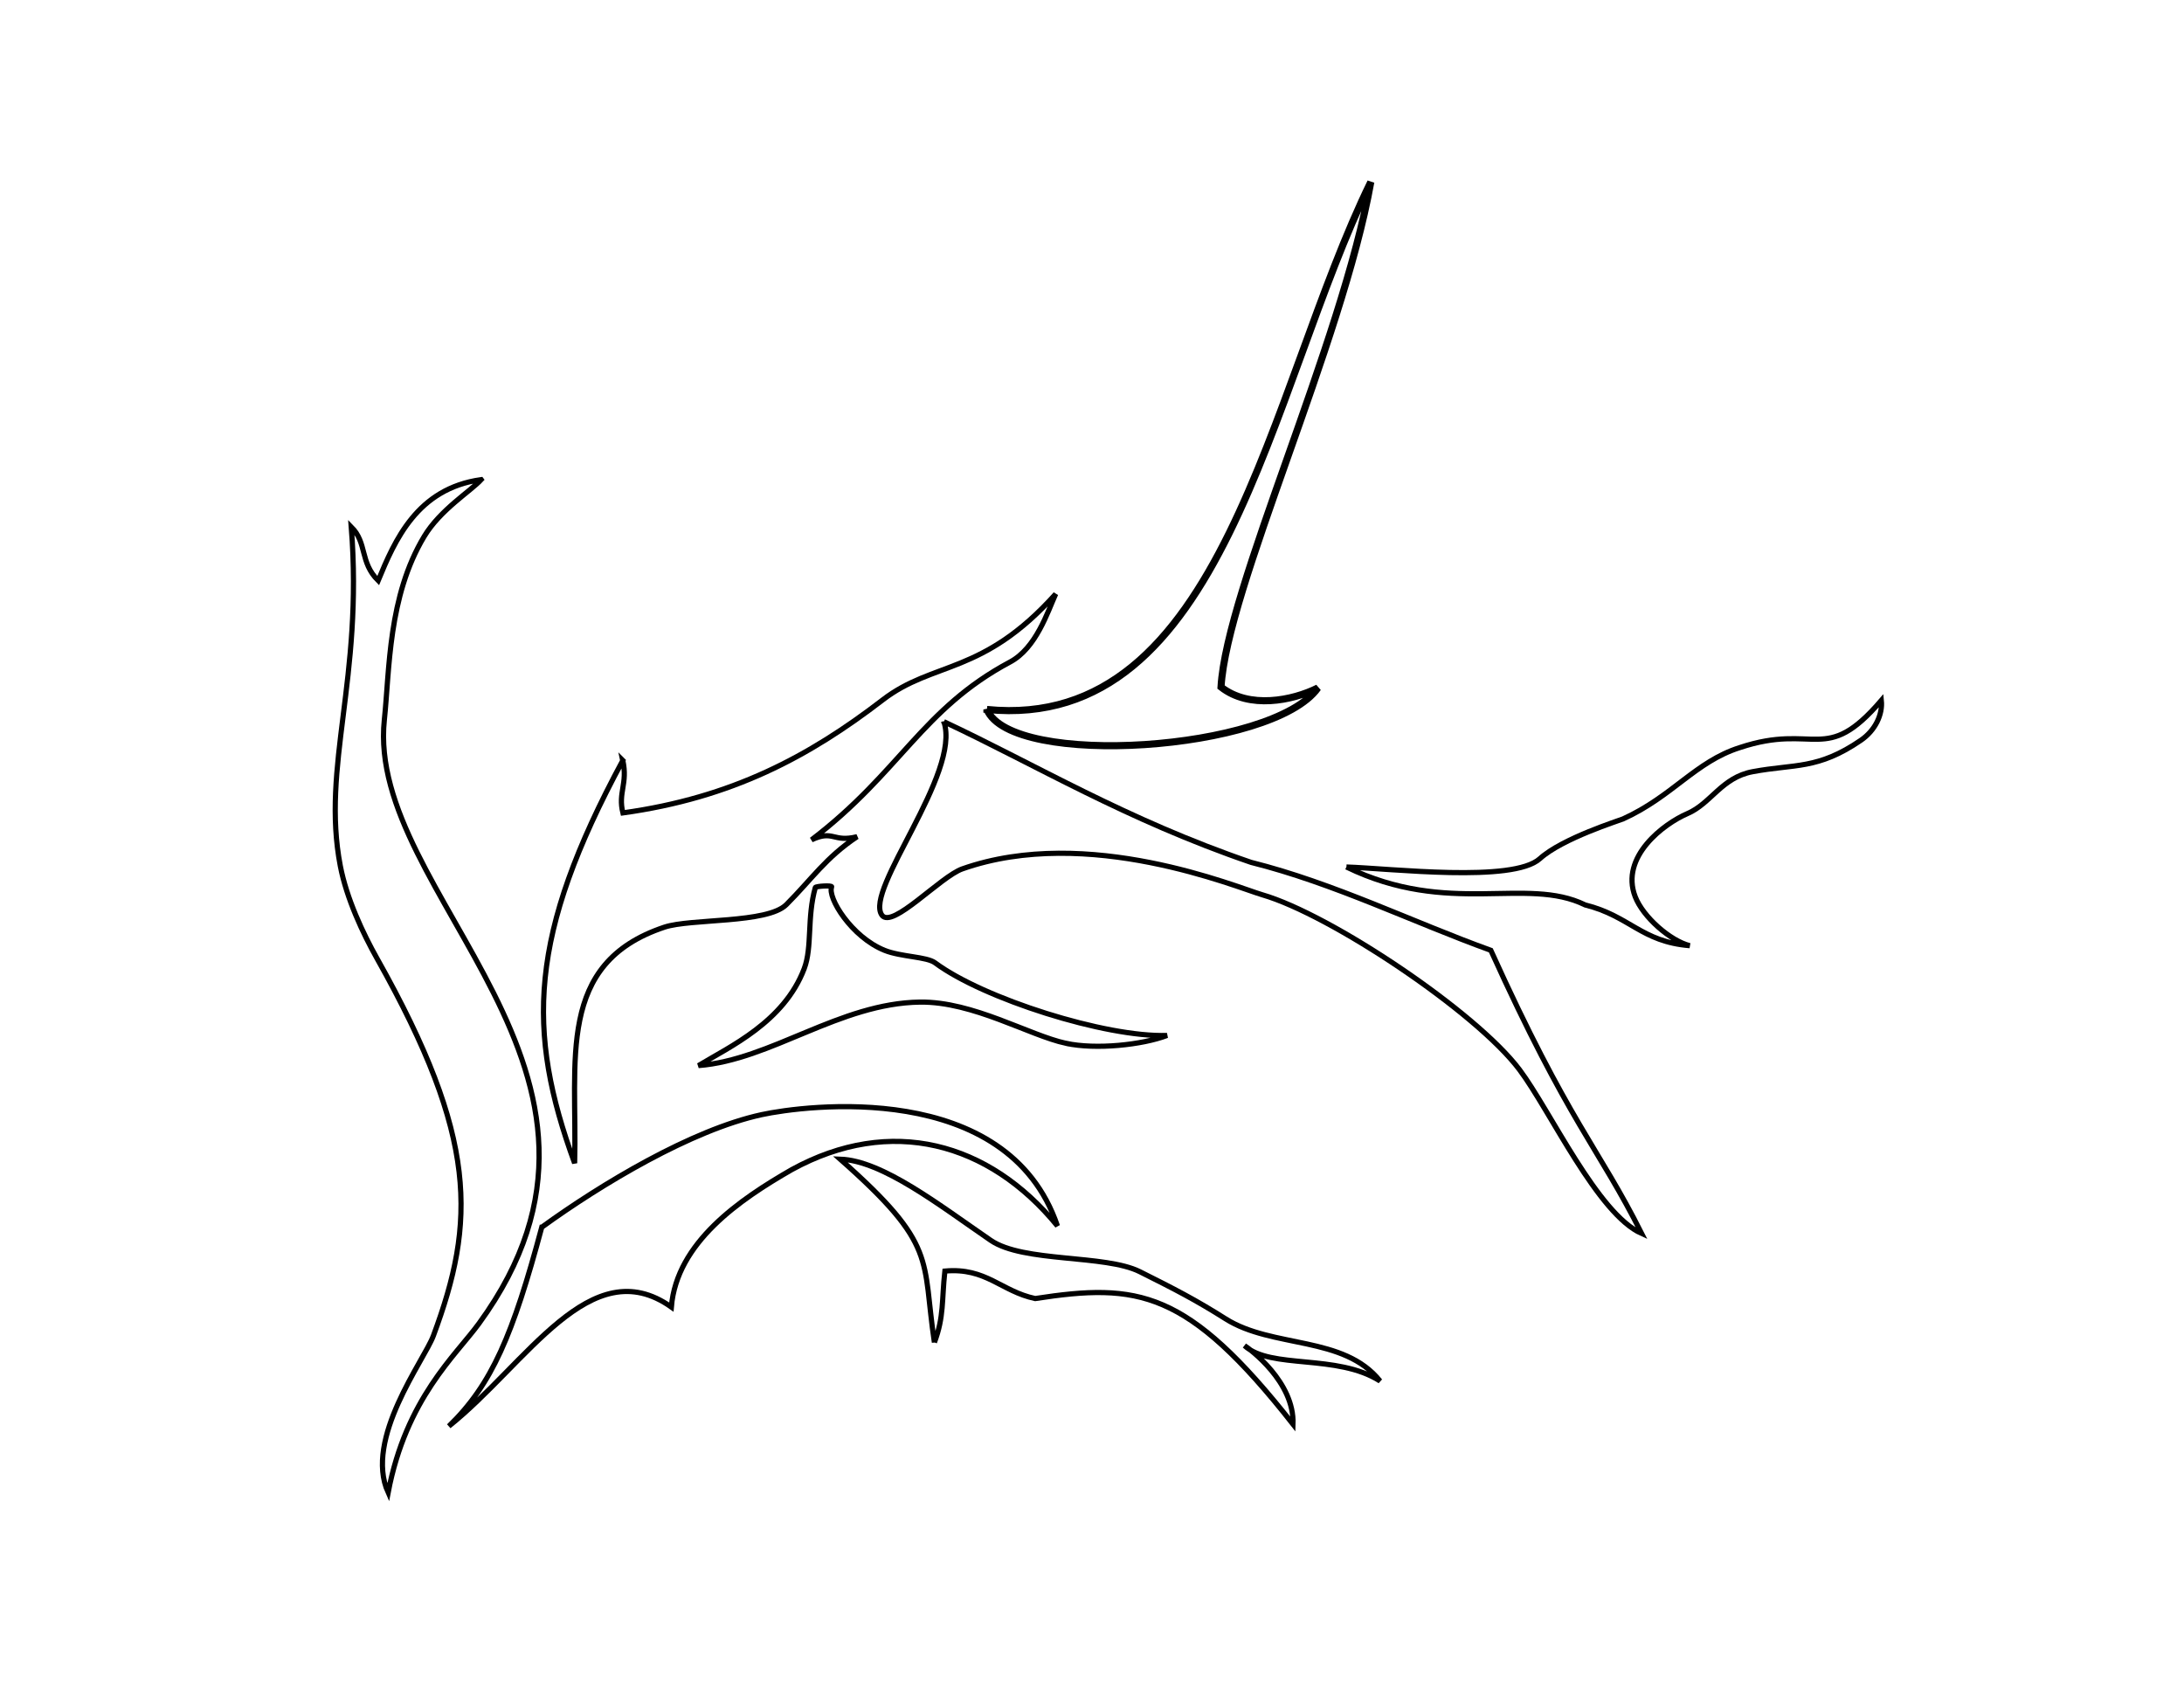
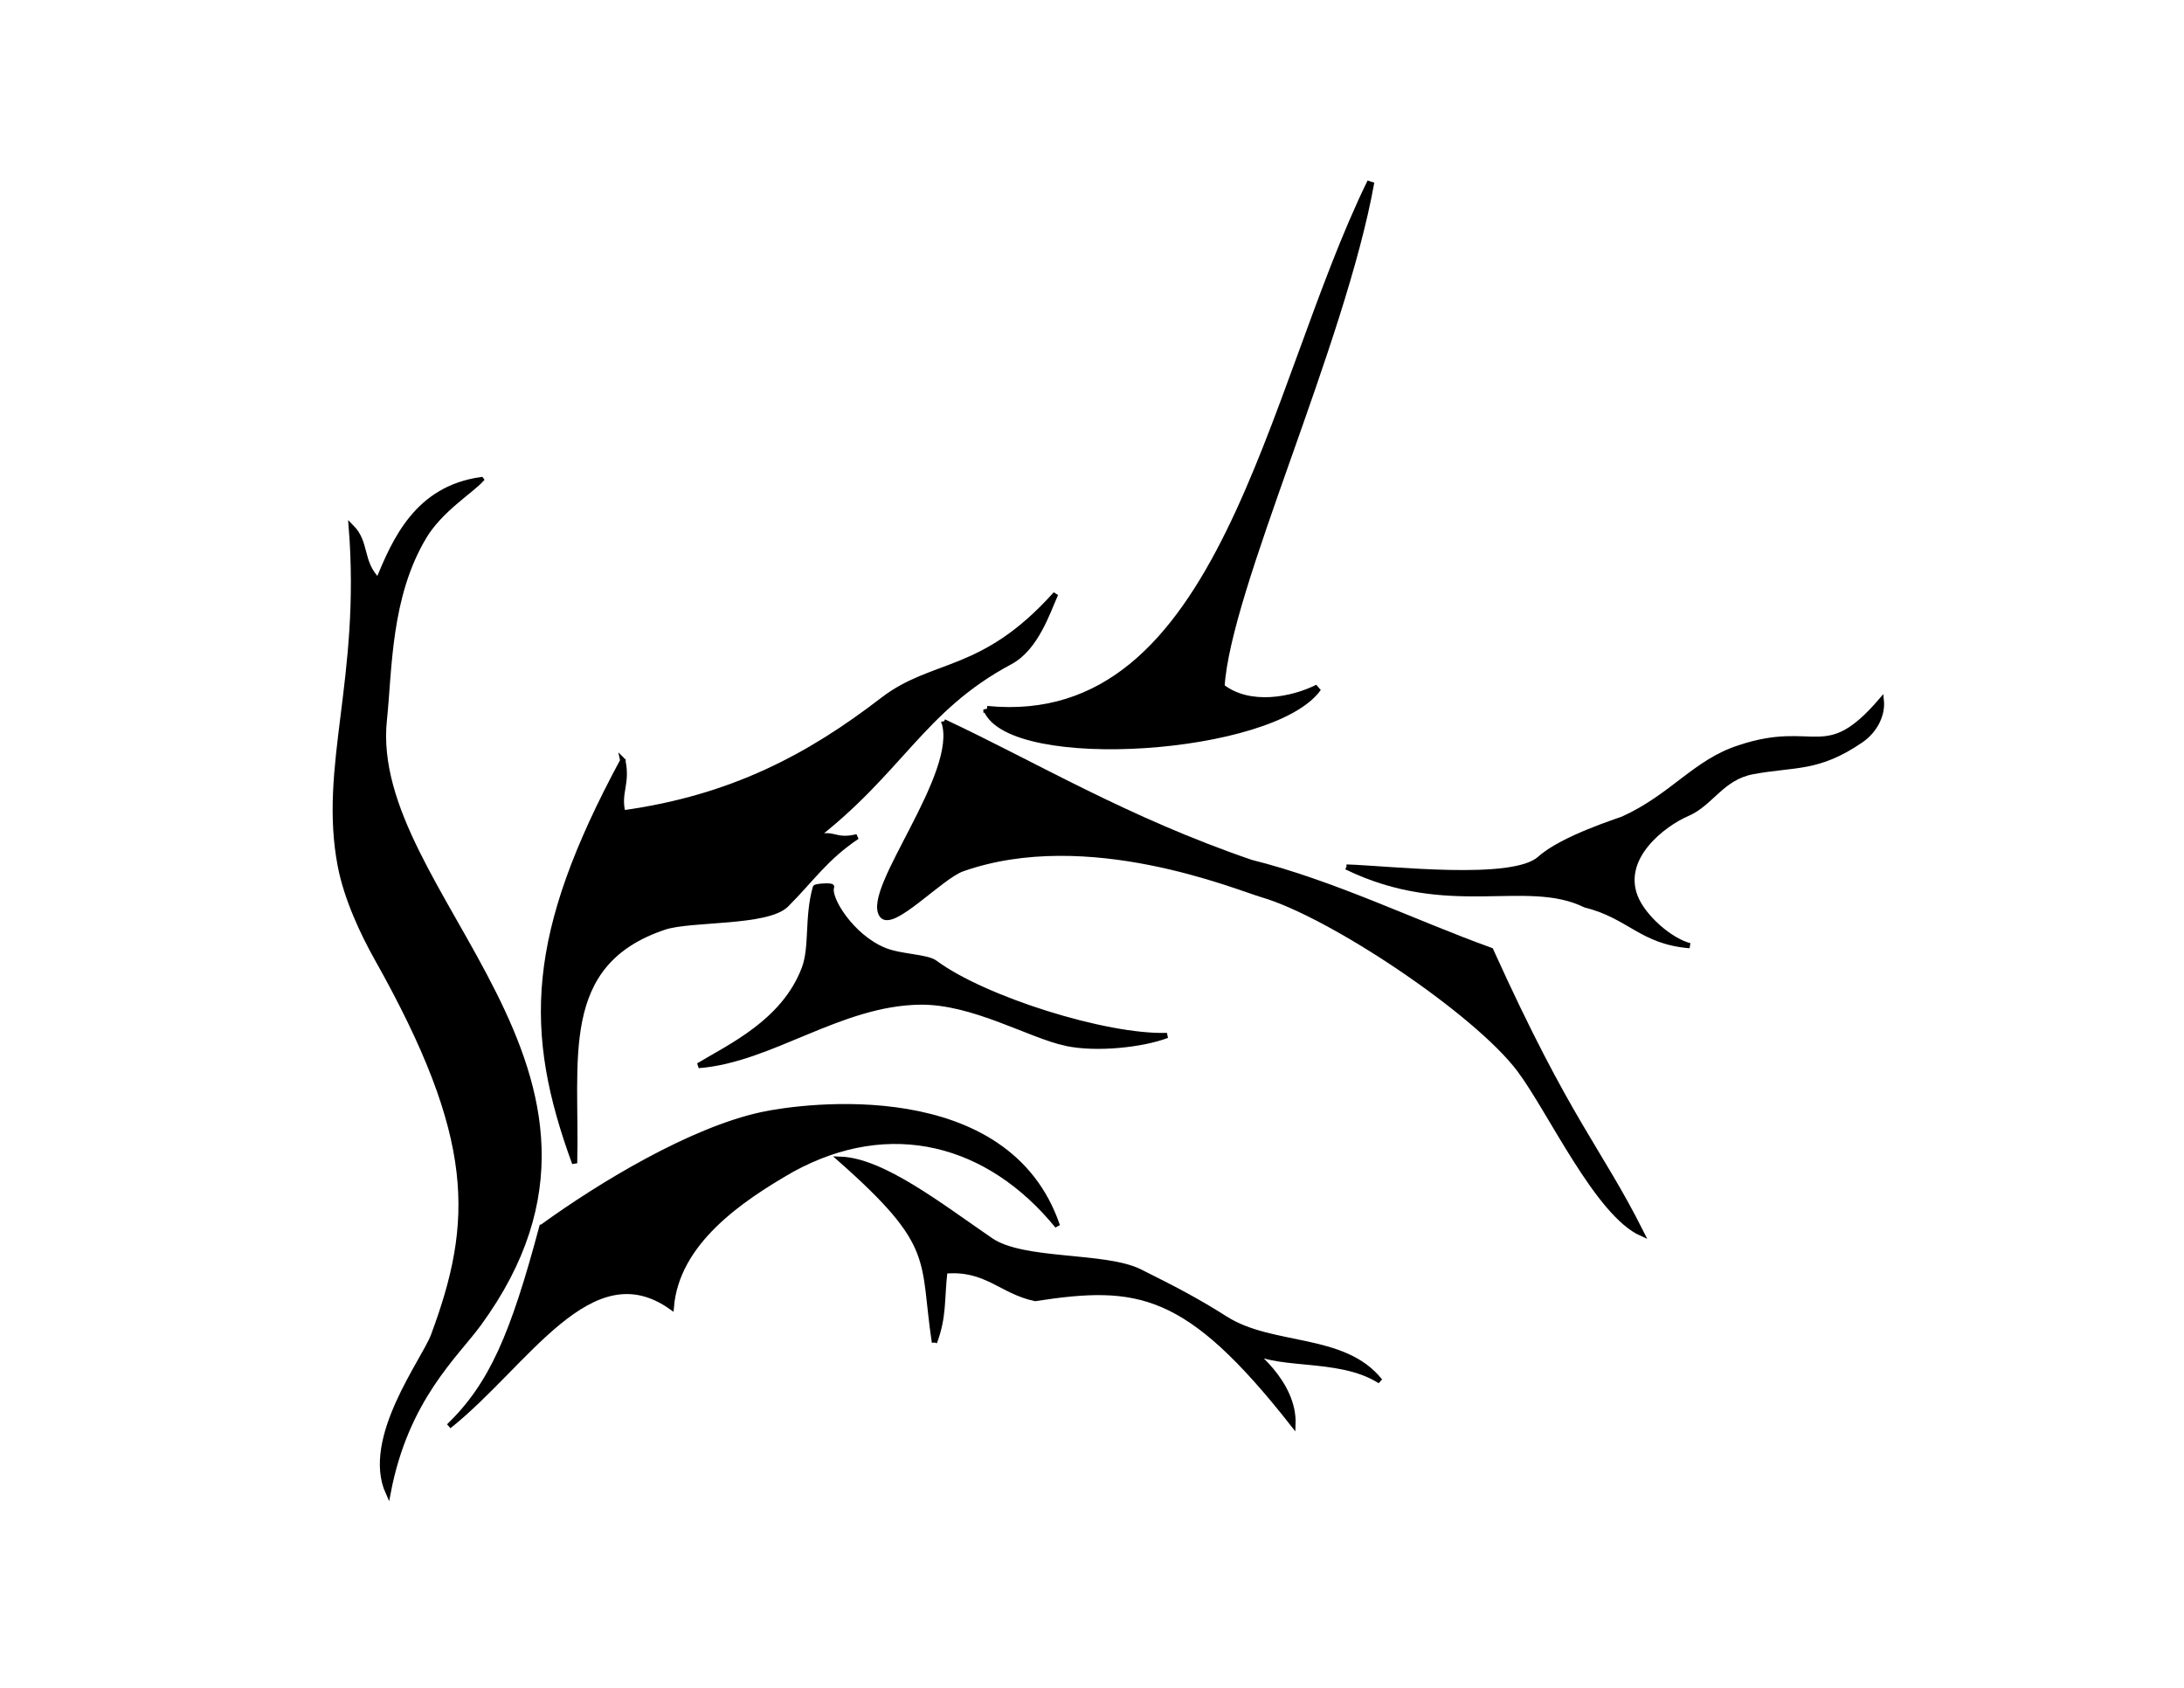
<svg xmlns="http://www.w3.org/2000/svg" width="990" height="765" id="svg3736" version="1.1">
  <defs id="defs3738" />
  <g id="layer1" transform="translate(0,-287.3622)">
-     <g transform="matrix(3.219769,0,0,3.219769,-986.9612,-679.163)" id="g3726">
-       <path id="path3523" d="m 374.275,367.7 c -9.044,1.261 -12.156,8.557 -14.502,14.216 -2.628,-2.617 -1.512,-5.287 -3.789,-7.564 1.703,21.435 -4.241,33.67 -1.541,47.732 0.88,4.583 3.18,9.489 5.204,13.088 14.203,25.256 13.88,36.977 7.901,53.036 -1.3,3.491 -9.785,14.492 -6.371,22.086 2.525,-13.242 9.511,-19.31 12.782,-23.797 25.836,-35.439 -15.92,-60.325 -13.318,-84.973 0.744,-7.051 0.523,-17.378 5.62,-25.839 2.262,-3.755 6.527,-6.361 8.015,-7.983 z" style="fill:none;stroke:#000000;stroke-width:0.73px;stroke-linecap:butt;stroke-linejoin:miter;stroke-opacity:1" />
-       <path id="path3654" d="m 382.805,472.939 c -4.062,15.167 -7.029,22.138 -13.082,28.007 10.932,-8.704 19.942,-24.839 31.324,-16.767 0.758,-9.103 9.639,-15.149 16.952,-19.347 13.927,-7.645 27.773,-3.874 37.404,7.923 -7.046,-20.766 -35.682,-16.957 -41.642,-15.662 -9.88,2.147 -22.571,9.768 -30.955,15.846 z" style="fill:none;stroke:#000000;stroke-width:0.73px;stroke-linecap:butt;stroke-linejoin:miter;stroke-opacity:1" />
-       <path id="path3656" d="m 438.082,489.153 c 1.369,-3.616 1.018,-5.933 1.474,-10.042 5.81,-0.531 7.921,2.856 12.714,3.869 14.454,-2.22 21.395,-1.284 36.299,17.689 0.211,-5.964 -6.109,-10.604 -6.818,-11.055 3.649,3.359 13.012,1.111 19.071,4.975 -5.095,-6.423 -15.152,-4.581 -21.742,-8.752 -4.248,-2.689 -7.239,-4.218 -12.069,-6.633 -4.92,-2.46 -16.4,-1.266 -21.005,-4.422 -7.245,-4.965 -15.227,-11.216 -21.19,-11.424 13.782,12.169 11.493,13.997 13.266,25.796 z" style="fill:none;stroke:#000000;stroke-width:0.73px;stroke-linecap:butt;stroke-linejoin:miter;stroke-opacity:1" />
-       <path id="path3658" d="m 394.213,407.23 c 0.731,3.295 -0.707,4.507 0.013,7.386 15.348,-2.132 26.19,-7.914 36.573,-15.904 7.17,-5.517 14.069,-3.428 24.358,-14.912 -1.13,2.506 -2.75,7.614 -6.414,9.568 -12.442,6.635 -15.447,15.5 -27.961,25.039 3.106,-1.46 3.003,0.411 6.417,-0.442 -4.42,2.941 -6.4,6 -9.962,9.562 -2.676,2.676 -13.449,1.935 -17.167,3.174 -15.311,5.104 -12.247,18.718 -12.638,33.224 -6.81,-18.615 -6.514,-32.041 6.782,-56.694 z" style="fill:none;stroke:#000000;stroke-width:0.73px;stroke-linecap:butt;stroke-linejoin:miter;stroke-opacity:1" />
-       <path id="path3660" d="m 456.6,447.051 c -5.18,-1.126 -13.08,-5.902 -20.545,-5.804 -11.316,0.148 -20.996,8.16 -31.185,8.936 4.385,-2.652 12.023,-6.119 14.879,-13.635 1.161,-3.056 0.369,-7.165 1.566,-11.424 0.057,-0.202 2.409,-0.345 2.303,-0.092 -0.621,1.484 2.781,7.063 7.462,8.936 2.305,0.923 5.922,0.879 7.094,1.75 6.788,5.05 24.03,10.515 32.66,10.226 -3.474,1.33 -10.009,2.024 -14.234,1.106 z" style="fill:none;stroke:#000000;stroke-width:0.73px;stroke-linecap:butt;stroke-linejoin:miter;stroke-opacity:1" />
-       <path id="path3664" d="m 439.417,401.776 c 2.46,7.306 -11.244,23.69 -8.729,27.23 1.434,2.018 8.237,-5.424 11.335,-6.514 17.648,-6.214 38.696,2.628 42.214,3.648 9.644,2.797 30.131,16.506 36.22,24.625 4.349,5.799 10.986,20.3 17.198,23.061 -6.088,-12.125 -10.238,-15.588 -21.237,-39.868 -10.909,-3.932 -22.09,-9.464 -33.745,-12.377 -17.531,-5.989 -30.491,-13.824 -43.256,-19.804 z" style="fill:none;stroke:#000000;stroke-width:0.73px;stroke-linecap:butt;stroke-linejoin:miter;stroke-opacity:1" />
-       <path id="path3666" d="m 496.092,422.231 c 6.329,0.208 23.443,2.258 27.23,-1.173 3.179,-2.879 11.247,-5.385 11.726,-5.602 6.96,-3.163 10.174,-8.053 16.416,-10.032 10.685,-3.562 11.986,2.628 19.934,-6.645 0.207,2.006 -0.882,4.241 -2.866,5.602 -6.084,4.172 -9.3,3.319 -15.244,4.43 -4.384,0.82 -5.861,4.473 -9.188,5.9 -3.327,1.428 -9.518,6.074 -7.359,11.689 1.117,2.903 4.958,6.223 7.687,6.905 -6.844,-0.556 -8.417,-4.156 -14.723,-5.733 -8.315,-4.081 -19.185,1.669 -33.615,-5.342 z" style="fill:none;stroke:#000000;stroke-width:0.73px;stroke-linecap:butt;stroke-linejoin:miter;stroke-opacity:1" />
-       <path id="path3724" d="m 445.477,400.056 c 33.33,3.303 39.64,-44.816 54.043,-74.246 -4.109,22.897 -20.275,57.244 -21.087,71.089 3.978,3.127 10.042,1.924 13.637,0.126 -6.342,8.906 -43.142,11.344 -46.593,3.03 z" style="fill:none;stroke:#000000;stroke-width:1px;stroke-linecap:butt;stroke-linejoin:miter;stroke-opacity:1" />
+     <g transform="matrix(3.219769,0,0,3.219769,-986.9612,-679.163)" id="g3726" style="fill:#000000;stroke:#000000">
+       <path id="path3523" d="m 374.275,367.7 c -9.044,1.261 -12.156,8.557 -14.502,14.216 -2.628,-2.617 -1.512,-5.287 -3.789,-7.564 1.703,21.435 -4.241,33.67 -1.541,47.732 0.88,4.583 3.18,9.489 5.204,13.088 14.203,25.256 13.88,36.977 7.901,53.036 -1.3,3.491 -9.785,14.492 -6.371,22.086 2.525,-13.242 9.511,-19.31 12.782,-23.797 25.836,-35.439 -15.92,-60.325 -13.318,-84.973 0.744,-7.051 0.523,-17.378 5.62,-25.839 2.262,-3.755 6.527,-6.361 8.015,-7.983 z" style="fill:#000000;stroke:#000000;stroke-width:0.73px;stroke-linecap:butt;stroke-linejoin:miter;stroke-opacity:1" />
+       <path id="path3654" d="m 382.805,472.939 c -4.062,15.167 -7.029,22.138 -13.082,28.007 10.932,-8.704 19.942,-24.839 31.324,-16.767 0.758,-9.103 9.639,-15.149 16.952,-19.347 13.927,-7.645 27.773,-3.874 37.404,7.923 -7.046,-20.766 -35.682,-16.957 -41.642,-15.662 -9.88,2.147 -22.571,9.768 -30.955,15.846 z" style="fill:#000000;stroke:#000000;stroke-width:0.73px;stroke-linecap:butt;stroke-linejoin:miter;stroke-opacity:1" />
+       <path id="path3656" d="m 438.082,489.153 c 1.369,-3.616 1.018,-5.933 1.474,-10.042 5.81,-0.531 7.921,2.856 12.714,3.869 14.454,-2.22 21.395,-1.284 36.299,17.689 0.211,-5.964 -6.109,-10.604 -6.818,-11.055 3.649,3.359 13.012,1.111 19.071,4.975 -5.095,-6.423 -15.152,-4.581 -21.742,-8.752 -4.248,-2.689 -7.239,-4.218 -12.069,-6.633 -4.92,-2.46 -16.4,-1.266 -21.005,-4.422 -7.245,-4.965 -15.227,-11.216 -21.19,-11.424 13.782,12.169 11.493,13.997 13.266,25.796 z" style="fill:#000000;stroke:#000000;stroke-width:0.73px;stroke-linecap:butt;stroke-linejoin:miter;stroke-opacity:1" />
+       <path id="path3658" d="m 394.213,407.23 c 0.731,3.295 -0.707,4.507 0.013,7.386 15.348,-2.132 26.19,-7.914 36.573,-15.904 7.17,-5.517 14.069,-3.428 24.358,-14.912 -1.13,2.506 -2.75,7.614 -6.414,9.568 -12.442,6.635 -15.447,15.5 -27.961,25.039 3.106,-1.46 3.003,0.411 6.417,-0.442 -4.42,2.941 -6.4,6 -9.962,9.562 -2.676,2.676 -13.449,1.935 -17.167,3.174 -15.311,5.104 -12.247,18.718 -12.638,33.224 -6.81,-18.615 -6.514,-32.041 6.782,-56.694 z" style="fill:#000000;stroke:#000000;stroke-width:0.73px;stroke-linecap:butt;stroke-linejoin:miter;stroke-opacity:1" />
+       <path id="path3660" d="m 456.6,447.051 c -5.18,-1.126 -13.08,-5.902 -20.545,-5.804 -11.316,0.148 -20.996,8.16 -31.185,8.936 4.385,-2.652 12.023,-6.119 14.879,-13.635 1.161,-3.056 0.369,-7.165 1.566,-11.424 0.057,-0.202 2.409,-0.345 2.303,-0.092 -0.621,1.484 2.781,7.063 7.462,8.936 2.305,0.923 5.922,0.879 7.094,1.75 6.788,5.05 24.03,10.515 32.66,10.226 -3.474,1.33 -10.009,2.024 -14.234,1.106 z" style="fill:#000000;stroke:#000000;stroke-width:0.73px;stroke-linecap:butt;stroke-linejoin:miter;stroke-opacity:1" />
+       <path id="path3664" d="m 439.417,401.776 c 2.46,7.306 -11.244,23.69 -8.729,27.23 1.434,2.018 8.237,-5.424 11.335,-6.514 17.648,-6.214 38.696,2.628 42.214,3.648 9.644,2.797 30.131,16.506 36.22,24.625 4.349,5.799 10.986,20.3 17.198,23.061 -6.088,-12.125 -10.238,-15.588 -21.237,-39.868 -10.909,-3.932 -22.09,-9.464 -33.745,-12.377 -17.531,-5.989 -30.491,-13.824 -43.256,-19.804 z" style="fill:#000000;stroke:#000000;stroke-width:0.73px;stroke-linecap:butt;stroke-linejoin:miter;stroke-opacity:1" />
+       <path id="path3666" d="m 496.092,422.231 c 6.329,0.208 23.443,2.258 27.23,-1.173 3.179,-2.879 11.247,-5.385 11.726,-5.602 6.96,-3.163 10.174,-8.053 16.416,-10.032 10.685,-3.562 11.986,2.628 19.934,-6.645 0.207,2.006 -0.882,4.241 -2.866,5.602 -6.084,4.172 -9.3,3.319 -15.244,4.43 -4.384,0.82 -5.861,4.473 -9.188,5.9 -3.327,1.428 -9.518,6.074 -7.359,11.689 1.117,2.903 4.958,6.223 7.687,6.905 -6.844,-0.556 -8.417,-4.156 -14.723,-5.733 -8.315,-4.081 -19.185,1.669 -33.615,-5.342 z" style="fill:#000000;stroke:#000000;stroke-width:0.73px;stroke-linecap:butt;stroke-linejoin:miter;stroke-opacity:1" />
+       <path id="path3724" d="m 445.477,400.056 c 33.33,3.303 39.64,-44.816 54.043,-74.246 -4.109,22.897 -20.275,57.244 -21.087,71.089 3.978,3.127 10.042,1.924 13.637,0.126 -6.342,8.906 -43.142,11.344 -46.593,3.03 z" style="fill:#000000;stroke:#000000;stroke-width:1px;stroke-linecap:butt;stroke-linejoin:miter;stroke-opacity:1" />
    </g>
  </g>
</svg>
